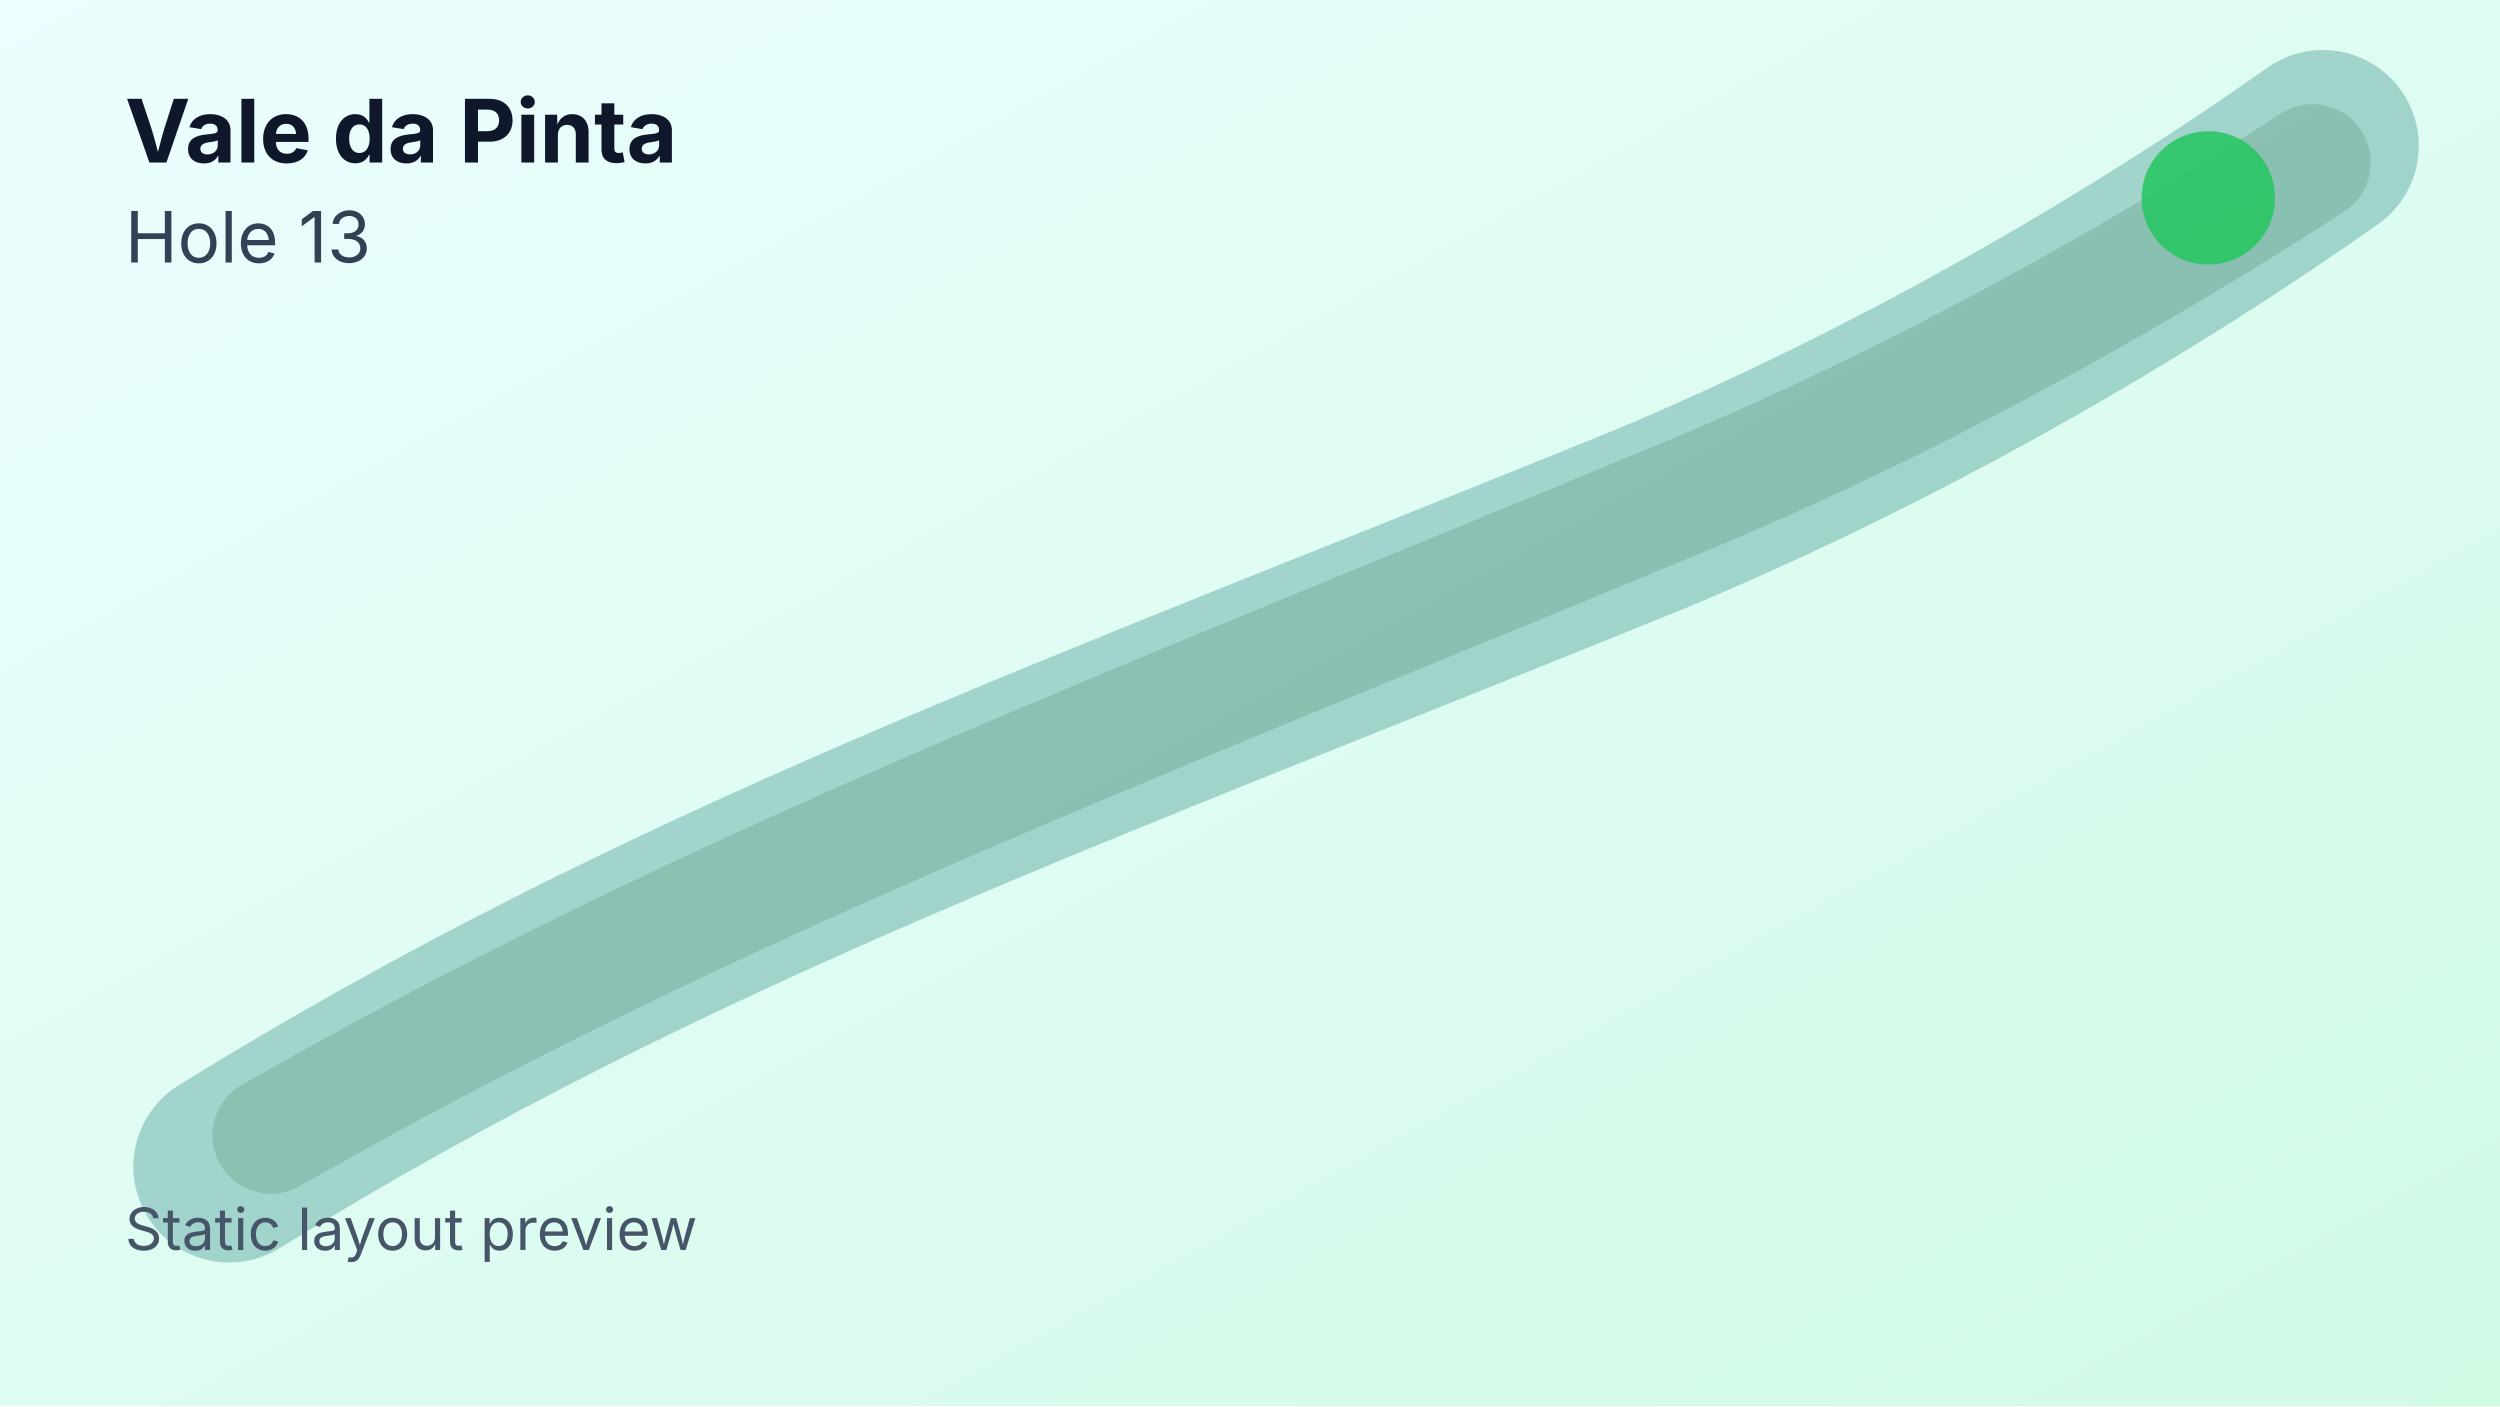
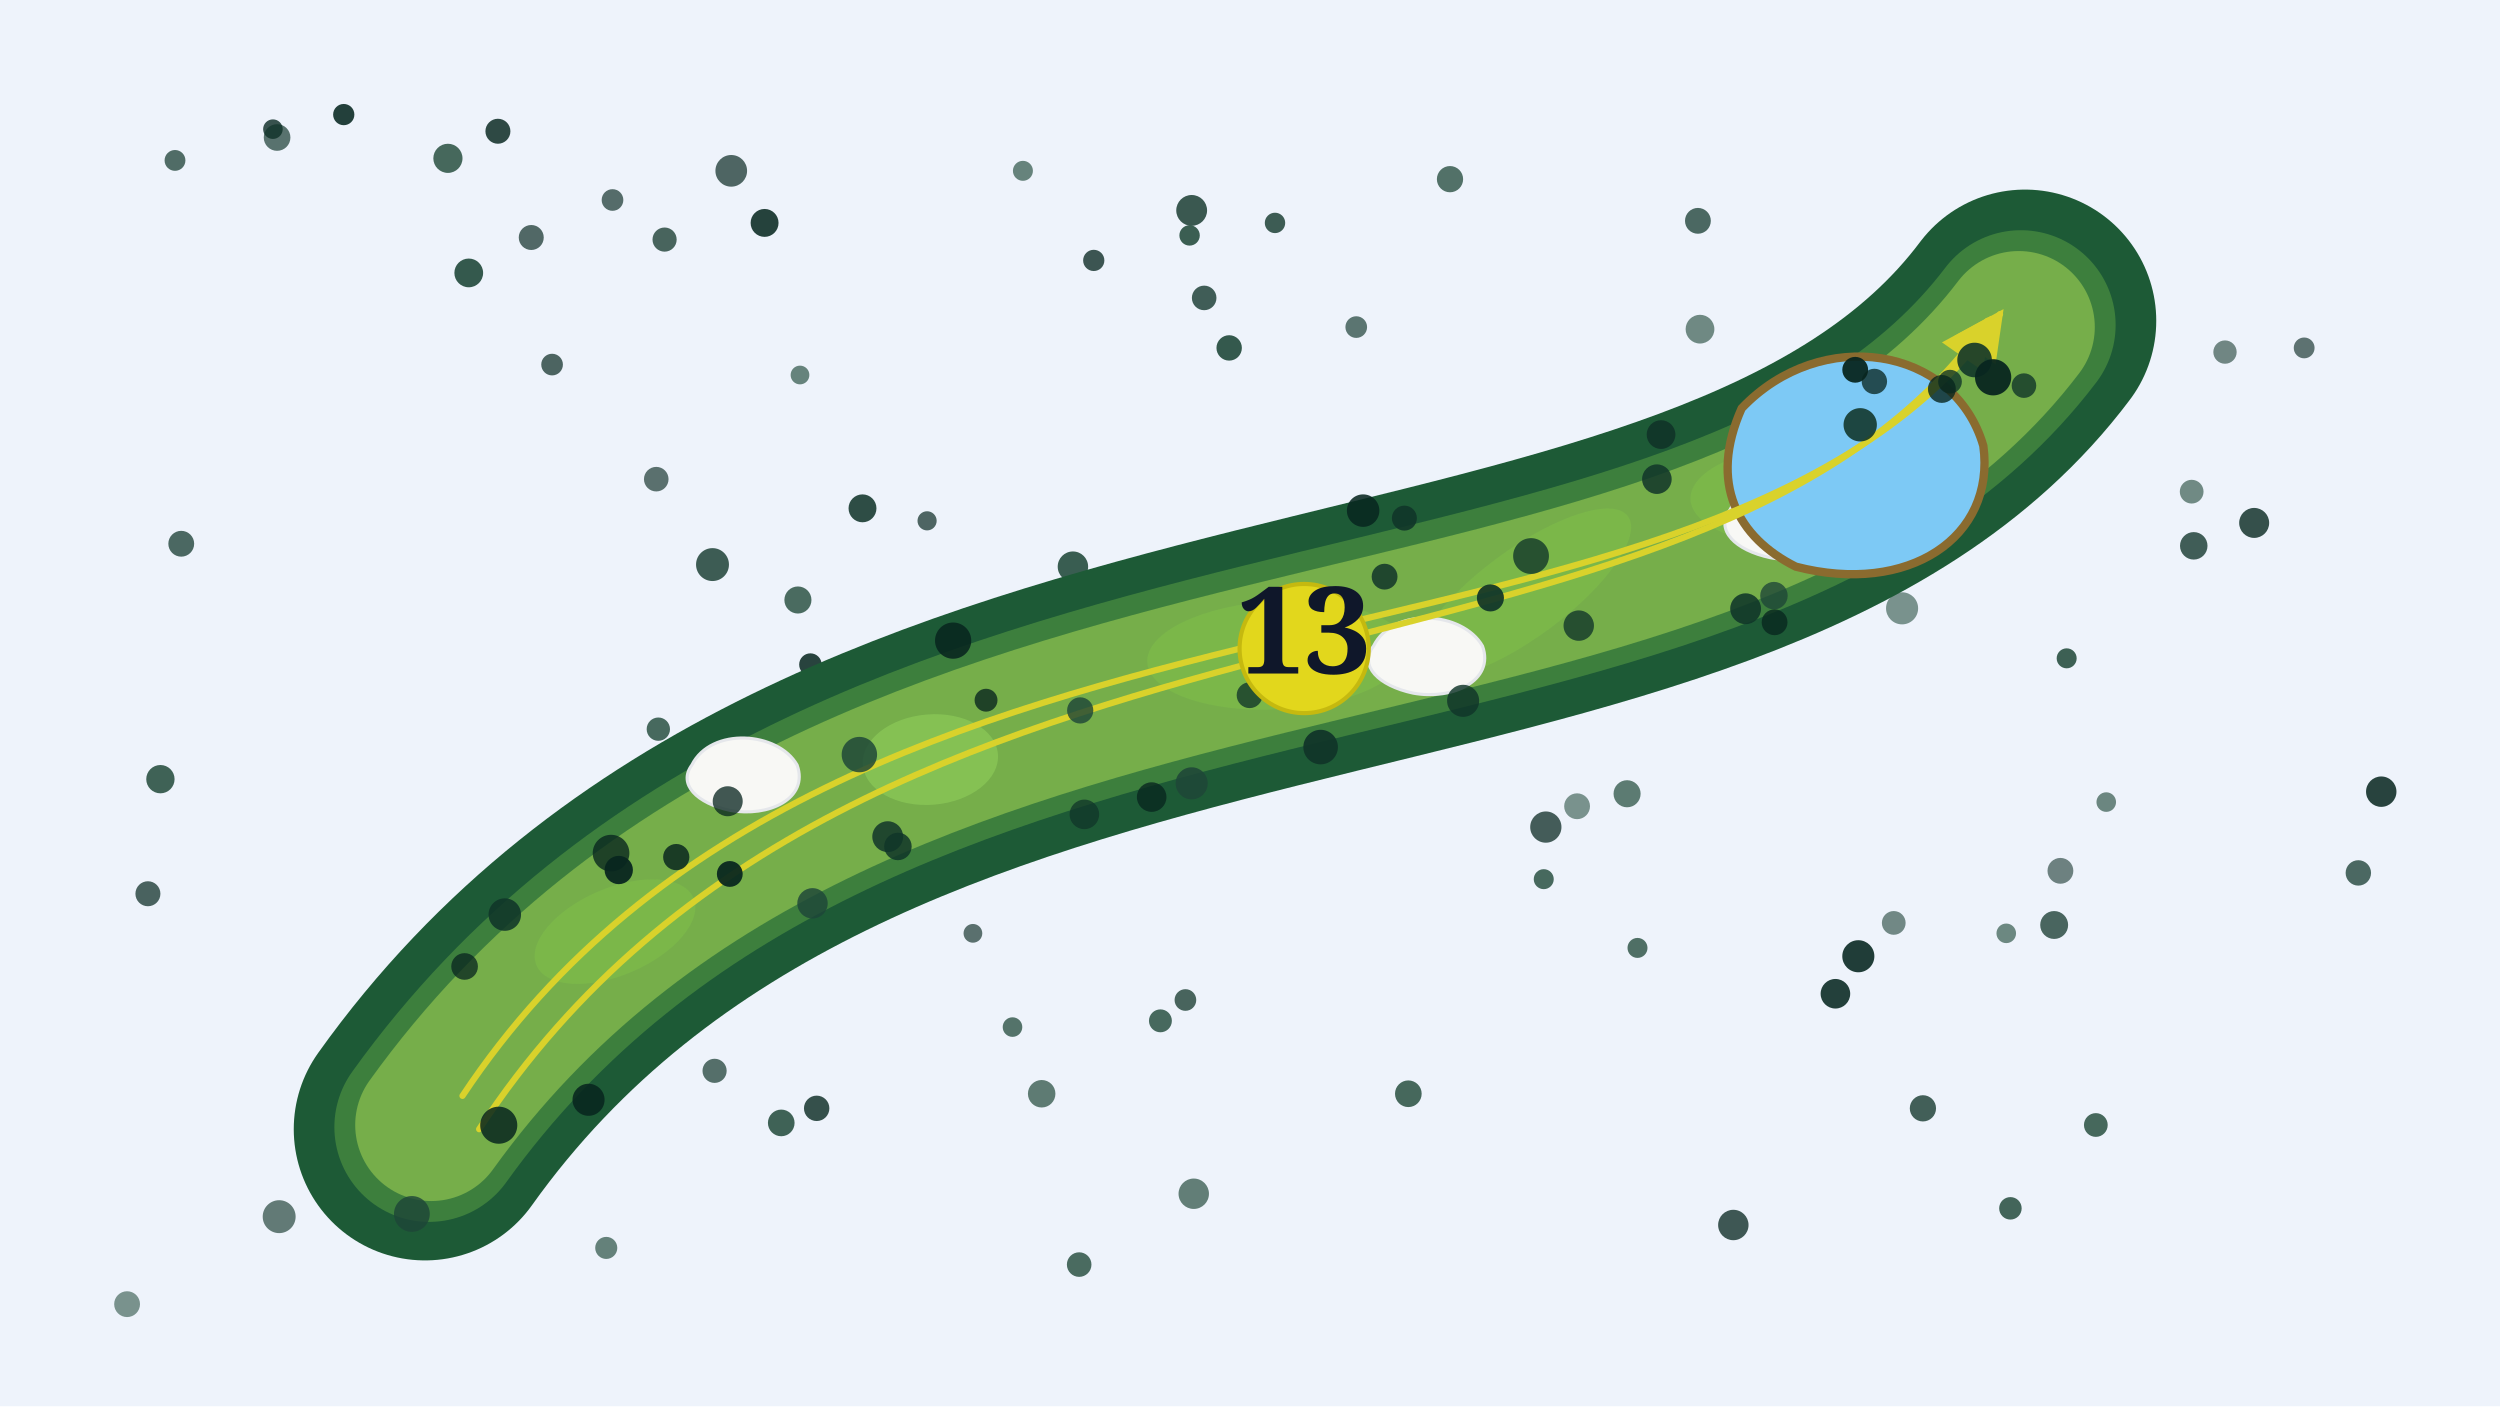
<svg xmlns="http://www.w3.org/2000/svg" viewBox="0 0 1200 675" role="img" aria-label="Vale da Pinta Hole 13">
  <defs>
-     <linearGradient id="bg" x1="0" y1="0" x2="1" y2="1">
-       <stop offset="0%" stop-color="#ecfeff" />
-       <stop offset="100%" stop-color="#d1fae5" />
-     </linearGradient>
+     <marker id="arrow" markerWidth="8" markerHeight="8" refX="7" refY="4" orient="auto">
+       <path d="M0,0 L8,4 L0,8 z" fill="#d9d22b" />
+     </marker>
  </defs>
-   <rect width="1200" height="675" fill="url(#bg)" />
-   <path d="M110 560 C320 430, 520 360, 790 250 C915 198, 1030 130, 1115 70" fill="none" stroke="#0f766e" stroke-opacity="0.30" stroke-width="92" stroke-linecap="round" />
-   <path d="M130 545 C340 425, 540 350, 800 242 C920 193, 1030 130, 1110 78" fill="none" stroke="#14532d" stroke-opacity="0.16" stroke-width="56" stroke-linecap="round" />
-   <circle cx="1060" cy="95" r="32" fill="#22c55e" fill-opacity="0.85" />
-   <text x="60" y="78" fill="#0f172a" font-family="Inter, Arial, sans-serif" font-size="42" font-weight="700">Vale da Pinta</text>
-   <text x="60" y="126" fill="#334155" font-family="Inter, Arial, sans-serif" font-size="34">Hole 13</text>
-   <text x="60" y="600" fill="#475569" font-family="Inter, Arial, sans-serif" font-size="28">Static layout preview</text>
+   <rect width="1200" height="675" fill="#eef3fb" />
+   <circle cx="573.0" cy="573.0" r="7.3" fill="#21493a" fill-opacity="0.68" />
+   <circle cx="1132.0" cy="419.0" r="6.1" fill="#103429" fill-opacity="0.73" />
+   <circle cx="518.0" cy="607.0" r="5.9" fill="#21493a" fill-opacity="0.80" />
+   <circle cx="1106.0" cy="167.0" r="5.0" fill="#0b2a23" fill-opacity="0.64" />
+   <circle cx="1143.0" cy="380.0" r="7.3" fill="#0b2a23" fill-opacity="0.87" />
+   <circle cx="239.0" cy="63.0" r="6.0" fill="#0b2a23" fill-opacity="0.84" />
+   <circle cx="713.0" cy="312.0" r="6.9" fill="#103429" fill-opacity="0.81" />
+   <circle cx="384.0" cy="180.0" r="4.5" fill="#21493a" fill-opacity="0.66" />
+   <circle cx="578.0" cy="143.0" r="5.9" fill="#103429" fill-opacity="0.78" />
+   <circle cx="87.0" cy="261.0" r="6.2" fill="#103429" fill-opacity="0.73" />
+   <circle cx="476.0" cy="348.0" r="6.7" fill="#0b2a23" fill-opacity="0.71" />
+   <circle cx="1006.0" cy="540.0" r="5.7" fill="#21493a" fill-opacity="0.82" />
+   <circle cx="518.0" cy="317.0" r="6.9" fill="#0b2a23" fill-opacity="0.67" />
+   <circle cx="557.0" cy="490.0" r="5.5" fill="#21493a" fill-opacity="0.81" />
+   <circle cx="923.0" cy="532.0" r="6.3" fill="#103429" fill-opacity="0.77" />
+   <circle cx="742.0" cy="397.0" r="7.5" fill="#0b2a23" fill-opacity="0.75" />
+   <circle cx="848.0" cy="245.0" r="7.3" fill="#0b2a23" fill-opacity="0.67" />
+   <circle cx="1068.0" cy="169.0" r="5.6" fill="#103429" fill-opacity="0.57" />
+   <circle cx="989.0" cy="418.0" r="6.2" fill="#0b2a23" fill-opacity="0.57" />
+   <circle cx="686.0" cy="319.0" r="5.6" fill="#103429" fill-opacity="0.57" />
+   <circle cx="375.0" cy="539.0" r="6.4" fill="#21493a" fill-opacity="0.85" />
+   <circle cx="676.0" cy="525.0" r="6.4" fill="#21493a" fill-opacity="0.82" />
+   <circle cx="572.0" cy="101.0" r="7.4" fill="#103429" fill-opacity="0.81" />
+   <circle cx="986.0" cy="444.0" r="6.7" fill="#103429" fill-opacity="0.74" />
+   <circle cx="240.0" cy="481.0" r="5.8" fill="#0b2a23" fill-opacity="0.59" />
+   <circle cx="786.0" cy="455.0" r="4.8" fill="#21493a" fill-opacity="0.77" />
+   <circle cx="1053.0" cy="262.0" r="6.6" fill="#103429" fill-opacity="0.78" />
+   <circle cx="343.0" cy="514.0" r="5.8" fill="#103429" fill-opacity="0.69" />
+   <circle cx="342.0" cy="271.0" r="7.9" fill="#103429" fill-opacity="0.79" />
+   <circle cx="319.0" cy="432.0" r="6.8" fill="#0b2a23" fill-opacity="0.75" />
+   <circle cx="315.0" cy="230.0" r="5.9" fill="#0b2a23" fill-opacity="0.65" />
+   <circle cx="892.0" cy="459.0" r="7.7" fill="#0b2a23" fill-opacity="0.90" />
+   <circle cx="913.0" cy="292.0" r="7.7" fill="#21493a" fill-opacity="0.57" />
+   <circle cx="525.0" cy="125.0" r="5.1" fill="#0b2a23" fill-opacity="0.78" />
+   <circle cx="696.0" cy="86.0" r="6.3" fill="#21493a" fill-opacity="0.76" />
+   <circle cx="515.0" cy="272.0" r="7.3" fill="#21493a" fill-opacity="0.88" />
+   <circle cx="294.0" cy="96.0" r="5.2" fill="#0b2a23" fill-opacity="0.67" />
+   <circle cx="741.0" cy="422.0" r="4.8" fill="#21493a" fill-opacity="0.81" />
+   <circle cx="965.0" cy="580.0" r="5.4" fill="#21493a" fill-opacity="0.83" />
+   <circle cx="61.0" cy="626.0" r="6.2" fill="#21493a" fill-opacity="0.57" />
+   <circle cx="571.0" cy="113.0" r="4.9" fill="#21493a" fill-opacity="0.87" />
+   <circle cx="77.0" cy="374.0" r="6.8" fill="#21493a" fill-opacity="0.85" />
+   <circle cx="131.0" cy="62.0" r="4.7" fill="#0b2a23" fill-opacity="0.80" />
+   <circle cx="881.0" cy="477.0" r="7.1" fill="#0b2a23" fill-opacity="0.89" />
+   <circle cx="392.0" cy="532.0" r="6.1" fill="#0b2a23" fill-opacity="0.81" />
+   <circle cx="791.0" cy="227.0" r="5.3" fill="#21493a" fill-opacity="0.60" />
+   <circle cx="569.0" cy="480.0" r="5.2" fill="#103429" fill-opacity="0.75" />
+   <circle cx="133.0" cy="66.0" r="6.4" fill="#103429" fill-opacity="0.67" />
+   <circle cx="992.0" cy="316.0" r="4.8" fill="#21493a" fill-opacity="0.86" />
+   <circle cx="832.0" cy="588.0" r="7.3" fill="#0b2a23" fill-opacity="0.77" />
+   <circle cx="815.0" cy="106.0" r="6.2" fill="#103429" fill-opacity="0.73" />
+   <circle cx="84.0" cy="77.0" r="5.0" fill="#103429" fill-opacity="0.71" />
+   <circle cx="872.0" cy="234.0" r="6.9" fill="#21493a" fill-opacity="0.77" />
+   <circle cx="265.0" cy="175.0" r="5.2" fill="#0b2a23" fill-opacity="0.71" />
+   <circle cx="1011.0" cy="385.0" r="4.7" fill="#21493a" fill-opacity="0.64" />
+   <circle cx="500.0" cy="525.0" r="6.6" fill="#21493a" fill-opacity="0.70" />
+   <circle cx="816.0" cy="158.0" r="6.9" fill="#21493a" fill-opacity="0.62" />
+   <circle cx="383.0" cy="288.0" r="6.5" fill="#21493a" fill-opacity="0.80" />
+   <circle cx="367.0" cy="107.0" r="6.7" fill="#0b2a23" fill-opacity="0.88" />
+   <circle cx="781.0" cy="381.0" r="6.5" fill="#21493a" fill-opacity="0.71" />
+   <circle cx="225.0" cy="131.0" r="6.9" fill="#21493a" fill-opacity="0.90" />
+   <circle cx="1052.0" cy="236.0" r="5.7" fill="#21493a" fill-opacity="0.61" />
+   <circle cx="590.0" cy="167.0" r="6.1" fill="#21493a" fill-opacity="0.90" />
+   <circle cx="255.0" cy="114.0" r="6.0" fill="#0b2a23" fill-opacity="0.69" />
+   <circle cx="389.0" cy="319.0" r="5.4" fill="#0b2a23" fill-opacity="0.87" />
+   <circle cx="134.0" cy="584.0" r="7.9" fill="#103429" fill-opacity="0.63" />
+   <circle cx="351.0" cy="82.0" r="7.6" fill="#0b2a23" fill-opacity="0.70" />
+   <circle cx="215.0" cy="76.0" r="7.0" fill="#21493a" fill-opacity="0.82" />
+   <circle cx="165.0" cy="55.0" r="5.1" fill="#0b2a23" fill-opacity="0.89" />
+   <circle cx="316.0" cy="350.0" r="5.6" fill="#21493a" fill-opacity="0.81" />
+   <circle cx="319.0" cy="115.0" r="5.8" fill="#103429" fill-opacity="0.75" />
+   <circle cx="510.0" cy="286.0" r="7.5" fill="#0b2a23" fill-opacity="0.79" />
+   <circle cx="586.0" cy="338.0" r="5.4" fill="#0b2a23" fill-opacity="0.86" />
+   <circle cx="491.0" cy="82.0" r="4.8" fill="#21493a" fill-opacity="0.66" />
+   <circle cx="414.0" cy="244.0" r="6.7" fill="#103429" fill-opacity="0.86" />
+   <circle cx="1082.0" cy="251.0" r="7.2" fill="#0b2a23" fill-opacity="0.81" />
+   <circle cx="360.0" cy="346.0" r="7.7" fill="#103429" fill-opacity="0.86" />
+   <circle cx="757.0" cy="387.0" r="6.2" fill="#21493a" fill-opacity="0.57" />
+   <circle cx="976.0" cy="117.0" r="5.8" fill="#0b2a23" fill-opacity="0.83" />
+   <circle cx="71.0" cy="429.0" r="6.0" fill="#0b2a23" fill-opacity="0.72" />
+   <circle cx="445.0" cy="250.0" r="4.6" fill="#0b2a23" fill-opacity="0.70" />
+   <circle cx="667.0" cy="270.0" r="6.7" fill="#0b2a23" fill-opacity="0.70" />
+   <circle cx="612.0" cy="107.0" r="4.9" fill="#103429" fill-opacity="0.79" />
+   <circle cx="486.0" cy="493.0" r="4.7" fill="#21493a" fill-opacity="0.75" />
+   <circle cx="467.0" cy="448.0" r="4.5" fill="#0b2a23" fill-opacity="0.65" />
+   <circle cx="963.0" cy="448.0" r="4.7" fill="#21493a" fill-opacity="0.63" />
+   <circle cx="909.0" cy="443.0" r="5.7" fill="#103429" fill-opacity="0.56" />
+   <circle cx="586.0" cy="271.0" r="5.6" fill="#0b2a23" fill-opacity="0.87" />
+   <circle cx="291.0" cy="599.0" r="5.3" fill="#21493a" fill-opacity="0.67" />
+   <circle cx="651.0" cy="157.0" r="5.2" fill="#103429" fill-opacity="0.66" />
+   <path d="M 204 542 C 405 260, 825 350, 972 154" fill="none" stroke="#1d5a36" stroke-width="126" stroke-linecap="round" />
+   <path d="M 206 541 C 409 258, 822 351, 970 156" fill="none" stroke="#3d7f3d" stroke-width="91" stroke-linecap="round" fill-opacity="0.96" />
+   <path d="M 207 540 C 409 259, 821 352, 969 157" fill="none" stroke="#76ae4a" stroke-width="73" stroke-linecap="round" fill-opacity="0.92" />
+   <ellipse cx="295.2" cy="447.2" rx="41.0" ry="20.9" fill="#7bb84a" transform="rotate(-23.2 295.2 447.2)" fill-opacity="0.95" />
+   <ellipse cx="446.6" cy="364.6" rx="32.5" ry="21.7" fill="#86c254" transform="rotate(-4.6 446.6 364.6)" fill-opacity="0.95" />
+   <ellipse cx="613.1" cy="314.5" rx="62.5" ry="26.0" fill="#7bb84a" transform="rotate(-3.1 613.1 314.5)" fill-opacity="0.95" />
+   <ellipse cx="731.1" cy="284.9" rx="62.5" ry="21.1" fill="#7bb84a" transform="rotate(-36.4 731.1 284.9)" fill-opacity="0.95" />
+   <ellipse cx="865.0" cy="237.8" rx="53.6" ry="23.9" fill="#7bb84a" transform="rotate(-1.9 865.0 237.8)" fill-opacity="0.95" />
+   <path d="M 332.1 367.2 C 341.3 348.8, 373.5 351.1, 382.6 367.2 C 388.4 383.3, 368.9 392.4, 350.5 389.0 C 334.4 385.6, 325.3 376.4, 332.1 367.2 Z" fill="#f8f8f5" stroke="#e5e7eb" stroke-width="1.5" />
+   <path d="M 659.3 310.1 C 668.8 291.0, 702.1 293.4, 711.6 310.1 C 717.6 326.7, 697.3 336.2, 678.3 332.7 C 661.6 329.1, 652.1 319.6, 659.3 310.1 Z" fill="#f8f8f5" stroke="#e5e7eb" stroke-width="1.5" />
+   <path d="M 830.4 244.7 C 840.1 225.3, 874.0 227.7, 883.7 244.7 C 889.8 261.7, 869.2 271.4, 849.8 267.7 C 832.8 264.1, 823.1 254.4, 830.4 244.7 Z" fill="#f8f8f5" stroke="#e5e7eb" stroke-width="1.5" />
+   <path d="M 836.0 196.0 C 874.0 156.0, 938.0 166.0, 952.0 214.0 C 958.0 258.0, 916.0 286.0, 862.0 272.0 C 834.0 258.0, 820.0 232.0, 836.0 196.0 Z" fill="#7dc9f5" stroke="#8a6b2f" stroke-width="4" />
+   <path d="M 222.0 526.0 C 405.0 250.4, 825.0 345.2, 960.0 150.8" fill="none" stroke="#d9d22b" stroke-width="3" marker-end="url(#arrow)" stroke-linecap="round" />
+   <path d="M 230.0 542.0 C 415.0 260.0, 817.0 350.0, 954.0 154.0" fill="none" stroke="#d9d22b" stroke-width="3" marker-end="url(#arrow)" stroke-linecap="round" />
+   <circle cx="197.7" cy="582.7" r="8.6" fill="#1e4638" fill-opacity="0.81" />
+   <circle cx="223.0" cy="463.9" r="6.4" fill="#08261f" fill-opacity="0.76" />
+   <circle cx="242.3" cy="439.0" r="7.8" fill="#103529" fill-opacity="0.87" />
+   <circle cx="239.4" cy="540.1" r="8.9" fill="#08261f" fill-opacity="0.85" />
+   <circle cx="282.5" cy="527.9" r="7.7" fill="#08261f" fill-opacity="0.86" />
+   <circle cx="297.0" cy="417.6" r="6.8" fill="#08261f" fill-opacity="0.94" />
+   <circle cx="293.3" cy="409.5" r="8.8" fill="#08261f" fill-opacity="0.79" />
+   <circle cx="324.6" cy="411.4" r="6.3" fill="#08261f" fill-opacity="0.83" />
+   <circle cx="349.3" cy="384.6" r="7.2" fill="#08261f" fill-opacity="0.76" />
+   <circle cx="350.3" cy="419.5" r="6.2" fill="#08261f" fill-opacity="0.93" />
+   <circle cx="390.0" cy="433.6" r="7.3" fill="#1e4638" fill-opacity="0.82" />
+   <circle cx="412.5" cy="362.2" r="8.5" fill="#1e4638" fill-opacity="0.83" />
+   <circle cx="426.1" cy="401.6" r="7.4" fill="#103529" fill-opacity="0.84" />
+   <circle cx="431.0" cy="406.3" r="6.6" fill="#103529" fill-opacity="0.85" />
+   <circle cx="457.5" cy="307.5" r="8.7" fill="#08261f" fill-opacity="0.88" />
+   <circle cx="473.3" cy="336.1" r="5.5" fill="#08261f" fill-opacity="0.79" />
+   <circle cx="518.5" cy="341.0" r="6.3" fill="#1e4638" fill-opacity="0.81" />
+   <circle cx="520.5" cy="390.9" r="7.1" fill="#103529" fill-opacity="0.75" />
+   <circle cx="552.8" cy="382.6" r="7.1" fill="#08261f" fill-opacity="0.79" />
+   <circle cx="572.0" cy="376.0" r="7.7" fill="#1e4638" fill-opacity="0.87" />
+   <circle cx="599.8" cy="333.7" r="6.2" fill="#103529" fill-opacity="0.77" />
+   <circle cx="633.9" cy="358.6" r="8.3" fill="#103529" fill-opacity="0.94" />
+   <circle cx="654.3" cy="245.1" r="7.8" fill="#08261f" fill-opacity="0.87" />
+   <circle cx="664.6" cy="276.8" r="6.2" fill="#103529" fill-opacity="0.84" />
+   <circle cx="674.1" cy="248.7" r="6.0" fill="#103529" fill-opacity="0.89" />
+   <circle cx="702.3" cy="336.4" r="7.7" fill="#103529" fill-opacity="0.82" />
+   <circle cx="715.4" cy="287.0" r="6.5" fill="#103529" fill-opacity="0.92" />
+   <circle cx="734.9" cy="266.9" r="8.6" fill="#103529" fill-opacity="0.78" />
+   <circle cx="757.8" cy="300.3" r="7.3" fill="#103529" fill-opacity="0.78" />
+   <circle cx="795.3" cy="230.0" r="7.1" fill="#103529" fill-opacity="0.84" />
+   <circle cx="797.3" cy="208.6" r="6.9" fill="#103529" fill-opacity="0.94" />
+   <circle cx="837.9" cy="292.2" r="7.4" fill="#103529" fill-opacity="0.87" />
+   <circle cx="851.5" cy="285.9" r="6.6" fill="#1e4638" fill-opacity="0.78" />
+   <circle cx="851.8" cy="298.7" r="6.2" fill="#08261f" fill-opacity="0.79" />
+   <circle cx="890.5" cy="177.5" r="6.2" fill="#08261f" fill-opacity="0.94" />
+   <circle cx="892.9" cy="203.9" r="8.0" fill="#103529" fill-opacity="0.88" />
+   <circle cx="899.7" cy="183.1" r="6.1" fill="#08261f" fill-opacity="0.76" />
+   <circle cx="936.0" cy="183.2" r="5.7" fill="#103529" fill-opacity="0.79" />
+   <circle cx="932.1" cy="186.7" r="6.7" fill="#08261f" fill-opacity="0.80" />
+   <circle cx="947.8" cy="172.8" r="8.3" fill="#103529" fill-opacity="0.89" />
+   <circle cx="971.5" cy="185.1" r="5.9" fill="#103529" fill-opacity="0.79" />
+   <circle cx="956.7" cy="181.1" r="8.7" fill="#08261f" fill-opacity="0.94" />
+   <circle cx="626.0" cy="311.3" r="31" fill="#e2d71c" stroke="#c5b90f" stroke-width="2" />
+   <text x="626.0" y="323.3" text-anchor="middle" fill="#0f172a" font-family="Georgia, serif" font-size="58" font-weight="700">13</text>
</svg>
